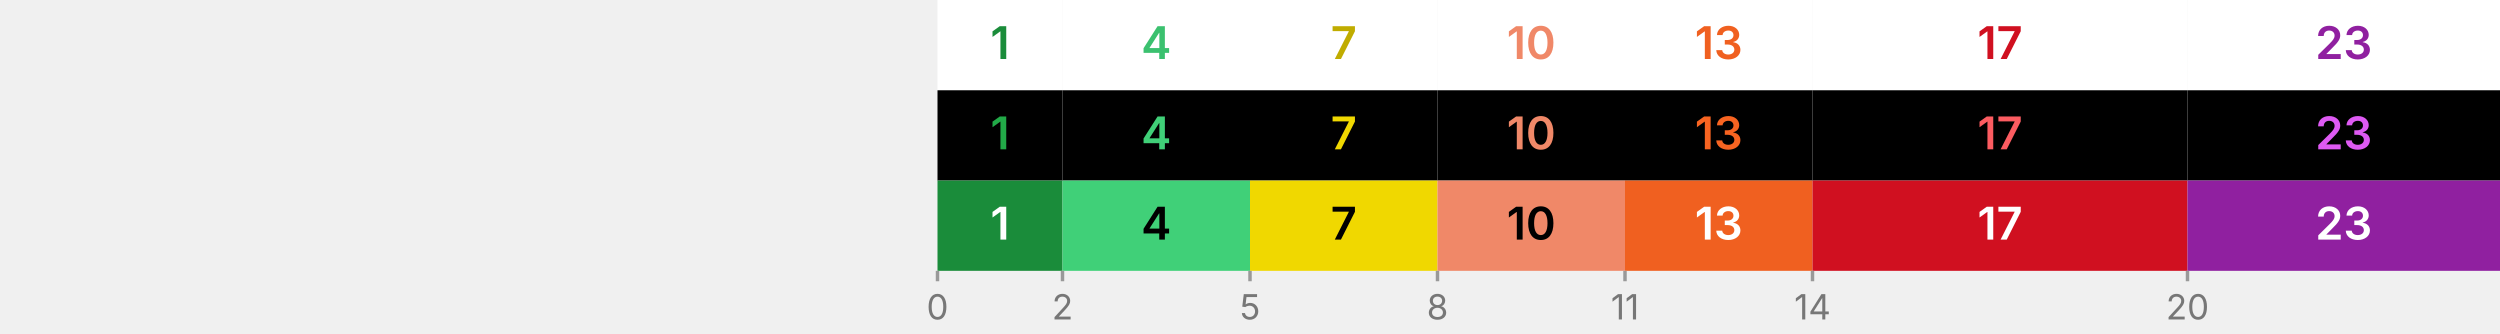
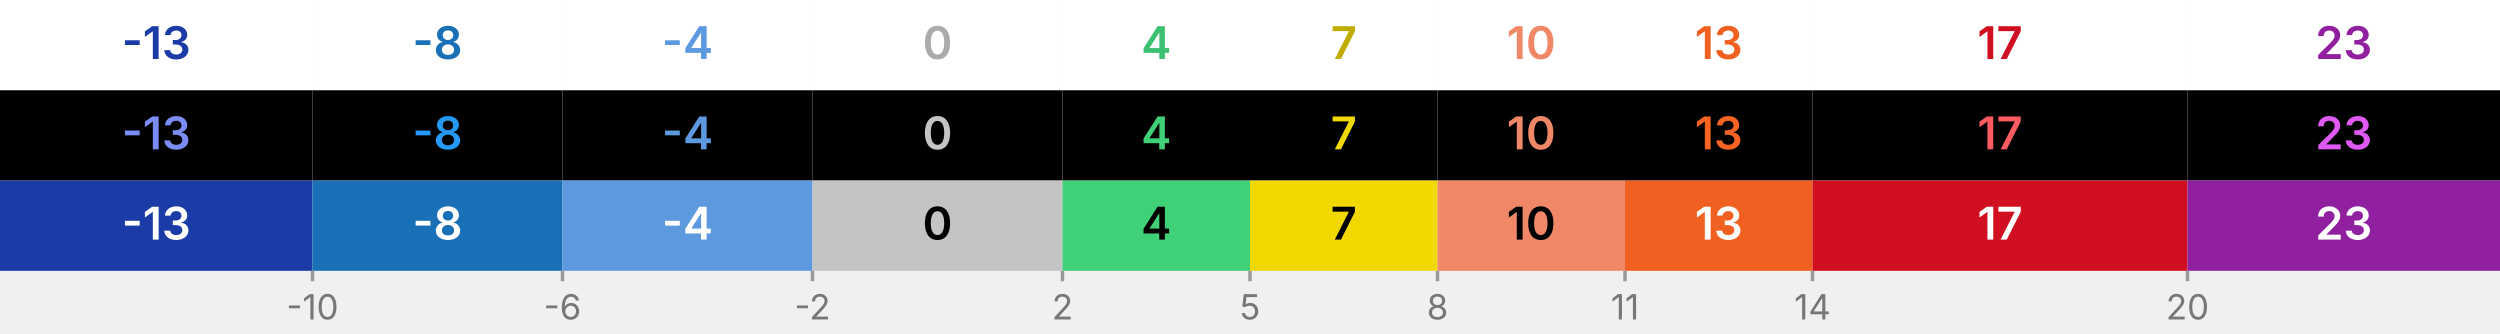
<svg xmlns="http://www.w3.org/2000/svg" width="720" height="96" viewBox="0 0 720 96">
-   <rect x="270.0" y="0" width="36.0" height="26" fill="#FFFFFF" />
-   <text x="288.0" y="17.0" font-family="-apple-system, system-ui, sans-serif" font-size="13" font-weight="600" fill="#1A8C3A" text-anchor="middle">1</text>
+   <rect x="0.0" y="0" width="90.0" height="26" fill="#FFFFFF" />
+   <text x="45.0" y="17.0" font-family="-apple-system, system-ui, sans-serif" font-size="13" font-weight="600" fill="#1B3CA7" text-anchor="middle">-13</text>
+   <rect x="90.0" y="0" width="72.0" height="26" fill="#FFFFFF" />
+   <text x="126.0" y="17.0" font-family="-apple-system, system-ui, sans-serif" font-size="13" font-weight="600" fill="#1970B6" text-anchor="middle">-8</text>
+   <rect x="162.0" y="0" width="72.0" height="26" fill="#FFFFFF" />
+   <text x="198.0" y="17.0" font-family="-apple-system, system-ui, sans-serif" font-size="13" font-weight="600" fill="#5D99DE" text-anchor="middle">-4</text>
+   <rect x="234.0" y="0" width="72.0" height="26" fill="#FFFFFF" />
+   <text x="270.0" y="17.0" font-family="-apple-system, system-ui, sans-serif" font-size="13" font-weight="600" fill="#ABABAB" text-anchor="middle">0</text>
  <rect x="306.0" y="0" width="54.0" height="26" fill="#FFFFFF" />
  <text x="333.0" y="17.0" font-family="-apple-system, system-ui, sans-serif" font-size="13" font-weight="600" fill="#3BC16F" text-anchor="middle">4</text>
  <rect x="360.0" y="0" width="54.0" height="26" fill="#FFFFFF" />
  <text x="387.0" y="17.0" font-family="-apple-system, system-ui, sans-serif" font-size="13" font-weight="600" fill="#C0AC00" text-anchor="middle">7</text>
  <rect x="414.0" y="0" width="54.0" height="26" fill="#FFFFFF" />
  <text x="441.0" y="17.0" font-family="-apple-system, system-ui, sans-serif" font-size="13" font-weight="600" fill="#F08868" text-anchor="middle">10</text>
  <rect x="468.0" y="0" width="54.0" height="26" fill="#FFFFFF" />
  <text x="495.0" y="17.0" font-family="-apple-system, system-ui, sans-serif" font-size="13" font-weight="600" fill="#F06020" text-anchor="middle">13</text>
  <rect x="522.0" y="0" width="108.0" height="26" fill="#FFFFFF" />
  <text x="576.0" y="17.0" font-family="-apple-system, system-ui, sans-serif" font-size="13" font-weight="600" fill="#D01020" text-anchor="middle">17</text>
  <rect x="630.0" y="0" width="90.0" height="26" fill="#FFFFFF" />
  <text x="675.0" y="17.0" font-family="-apple-system, system-ui, sans-serif" font-size="13" font-weight="600" fill="#9020A0" text-anchor="middle">23</text>
-   <rect x="270.0" y="26" width="36.0" height="26" fill="#000000" />
-   <text x="288.0" y="43.0" font-family="-apple-system, system-ui, sans-serif" font-size="13" font-weight="600" fill="#22AA48" text-anchor="middle">1</text>
+   <rect x="0.0" y="26" width="90.0" height="26" fill="#000000" />
+   <text x="45.0" y="43.0" font-family="-apple-system, system-ui, sans-serif" font-size="13" font-weight="600" fill="#7B8DF5" text-anchor="middle">-13</text>
+   <rect x="90.0" y="26" width="72.0" height="26" fill="#000000" />
+   <text x="126.0" y="43.0" font-family="-apple-system, system-ui, sans-serif" font-size="13" font-weight="600" fill="#2698F5" text-anchor="middle">-8</text>
+   <rect x="162.0" y="26" width="72.0" height="26" fill="#000000" />
+   <text x="198.0" y="43.0" font-family="-apple-system, system-ui, sans-serif" font-size="13" font-weight="600" fill="#5D99DE" text-anchor="middle">-4</text>
+   <rect x="234.0" y="26" width="72.0" height="26" fill="#000000" />
+   <text x="270.0" y="43.0" font-family="-apple-system, system-ui, sans-serif" font-size="13" font-weight="600" fill="#C4C4C4" text-anchor="middle">0</text>
  <rect x="306.0" y="26" width="54.0" height="26" fill="#000000" />
  <text x="333.0" y="43.0" font-family="-apple-system, system-ui, sans-serif" font-size="13" font-weight="600" fill="#40D078" text-anchor="middle">4</text>
  <rect x="360.0" y="26" width="54.0" height="26" fill="#000000" />
  <text x="387.0" y="43.0" font-family="-apple-system, system-ui, sans-serif" font-size="13" font-weight="600" fill="#F0D800" text-anchor="middle">7</text>
  <rect x="414.0" y="26" width="54.0" height="26" fill="#000000" />
  <text x="441.0" y="43.0" font-family="-apple-system, system-ui, sans-serif" font-size="13" font-weight="600" fill="#F08868" text-anchor="middle">10</text>
  <rect x="468.0" y="26" width="54.0" height="26" fill="#000000" />
  <text x="495.0" y="43.0" font-family="-apple-system, system-ui, sans-serif" font-size="13" font-weight="600" fill="#F86421" text-anchor="middle">13</text>
  <rect x="522.0" y="26" width="108.0" height="26" fill="#000000" />
  <text x="576.0" y="43.0" font-family="-apple-system, system-ui, sans-serif" font-size="13" font-weight="600" fill="#FC5C61" text-anchor="middle">17</text>
  <rect x="630.0" y="26" width="90.0" height="26" fill="#000000" />
  <text x="675.0" y="43.0" font-family="-apple-system, system-ui, sans-serif" font-size="13" font-weight="600" fill="#DE5AF3" text-anchor="middle">23</text>
-   <rect x="270.0" y="52" width="36.0" height="26" fill="#1A8C3A" />
-   <text x="288.0" y="69.0" font-family="-apple-system, system-ui, sans-serif" font-size="13" font-weight="600" fill="#FFFFFF" text-anchor="middle">1</text>
+   <rect x="0.0" y="52" width="90.0" height="26" fill="#1B3CA7" />
+   <text x="45.0" y="69.0" font-family="-apple-system, system-ui, sans-serif" font-size="13" font-weight="600" fill="#FFFFFF" text-anchor="middle">-13</text>
+   <rect x="90.0" y="52" width="72.0" height="26" fill="#1970B6" />
+   <text x="126.0" y="69.0" font-family="-apple-system, system-ui, sans-serif" font-size="13" font-weight="600" fill="#FFFFFF" text-anchor="middle">-8</text>
+   <rect x="162.0" y="52" width="72.0" height="26" fill="#5D99DE" />
+   <text x="198.0" y="69.0" font-family="-apple-system, system-ui, sans-serif" font-size="13" font-weight="600" fill="#FFFFFF" text-anchor="middle">-4</text>
+   <rect x="234.0" y="52" width="72.0" height="26" fill="#C4C4C4" />
+   <text x="270.0" y="69.0" font-family="-apple-system, system-ui, sans-serif" font-size="13" font-weight="600" fill="#000000" text-anchor="middle">0</text>
  <rect x="306.0" y="52" width="54.0" height="26" fill="#40D078" />
  <text x="333.0" y="69.0" font-family="-apple-system, system-ui, sans-serif" font-size="13" font-weight="600" fill="#000000" text-anchor="middle">4</text>
  <rect x="360.0" y="52" width="54.0" height="26" fill="#F0D800" />
  <text x="387.0" y="69.0" font-family="-apple-system, system-ui, sans-serif" font-size="13" font-weight="600" fill="#000000" text-anchor="middle">7</text>
  <rect x="414.0" y="52" width="54.0" height="26" fill="#F08868" />
  <text x="441.0" y="69.0" font-family="-apple-system, system-ui, sans-serif" font-size="13" font-weight="600" fill="#000000" text-anchor="middle">10</text>
  <rect x="468.0" y="52" width="54.0" height="26" fill="#F06020" />
  <text x="495.0" y="69.0" font-family="-apple-system, system-ui, sans-serif" font-size="13" font-weight="600" fill="#FFFFFF" text-anchor="middle">13</text>
  <rect x="522.0" y="52" width="108.0" height="26" fill="#D01020" />
  <text x="576.0" y="69.0" font-family="-apple-system, system-ui, sans-serif" font-size="13" font-weight="600" fill="#FFFFFF" text-anchor="middle">17</text>
  <rect x="630.0" y="52" width="90.0" height="26" fill="#9020A0" />
  <text x="675.0" y="69.0" font-family="-apple-system, system-ui, sans-serif" font-size="13" font-weight="600" fill="#FFFFFF" text-anchor="middle">23</text>
-   <line x1="270.0" y1="78" x2="270.0" y2="81" stroke="#999" />
-   <text x="270.0" y="92" font-family="-apple-system, system-ui, sans-serif" font-size="10" fill="#777" text-anchor="middle">0</text>
+   <line x1="90.0" y1="78" x2="90.0" y2="81" stroke="#999" />
+   <text x="90.0" y="92" font-family="-apple-system, system-ui, sans-serif" font-size="10" fill="#777" text-anchor="middle">-10</text>
+   <line x1="162.0" y1="78" x2="162.0" y2="81" stroke="#999" />
+   <text x="162.0" y="92" font-family="-apple-system, system-ui, sans-serif" font-size="10" fill="#777" text-anchor="middle">-6</text>
+   <line x1="234.0" y1="78" x2="234.0" y2="81" stroke="#999" />
+   <text x="234.0" y="92" font-family="-apple-system, system-ui, sans-serif" font-size="10" fill="#777" text-anchor="middle">-2</text>
  <line x1="306.0" y1="78" x2="306.0" y2="81" stroke="#999" />
  <text x="306.0" y="92" font-family="-apple-system, system-ui, sans-serif" font-size="10" fill="#777" text-anchor="middle">2</text>
  <line x1="360.0" y1="78" x2="360.0" y2="81" stroke="#999" />
  <text x="360.0" y="92" font-family="-apple-system, system-ui, sans-serif" font-size="10" fill="#777" text-anchor="middle">5</text>
  <line x1="414.0" y1="78" x2="414.0" y2="81" stroke="#999" />
  <text x="414.0" y="92" font-family="-apple-system, system-ui, sans-serif" font-size="10" fill="#777" text-anchor="middle">8</text>
  <line x1="468.0" y1="78" x2="468.0" y2="81" stroke="#999" />
  <text x="468.0" y="92" font-family="-apple-system, system-ui, sans-serif" font-size="10" fill="#777" text-anchor="middle">11</text>
  <line x1="522.0" y1="78" x2="522.0" y2="81" stroke="#999" />
  <text x="522.0" y="92" font-family="-apple-system, system-ui, sans-serif" font-size="10" fill="#777" text-anchor="middle">14</text>
  <line x1="630.0" y1="78" x2="630.0" y2="81" stroke="#999" />
  <text x="630.0" y="92" font-family="-apple-system, system-ui, sans-serif" font-size="10" fill="#777" text-anchor="middle">20</text>
</svg>
